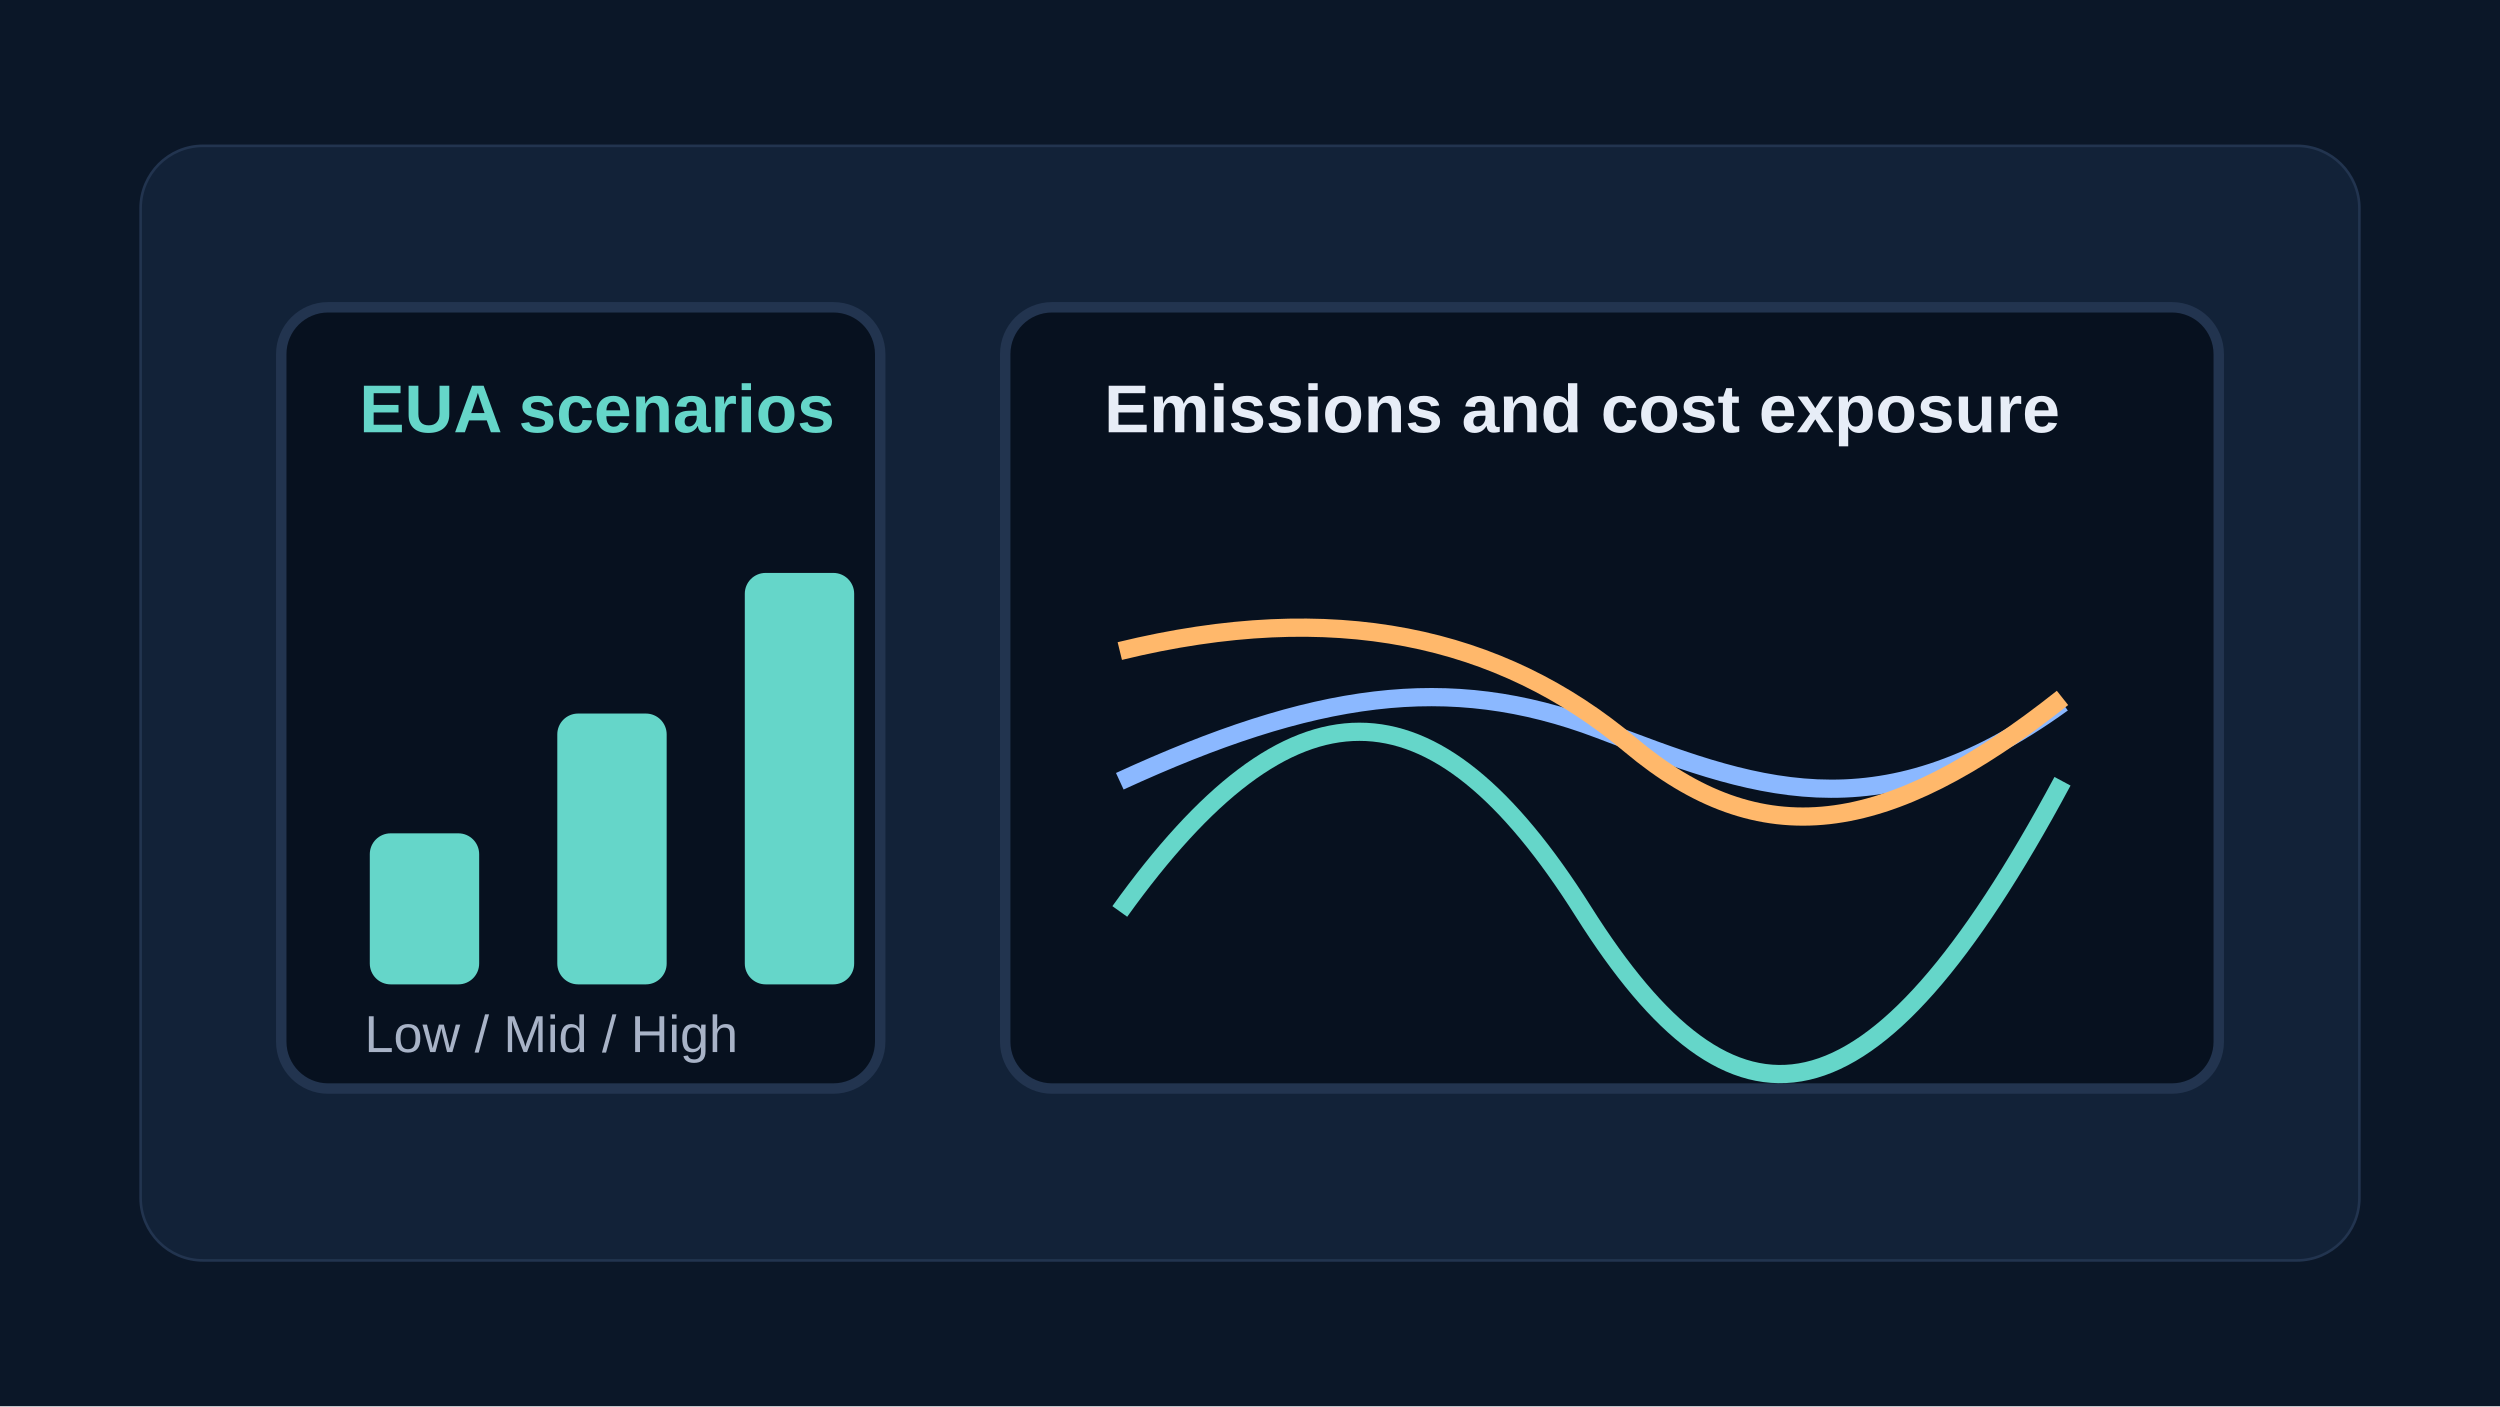
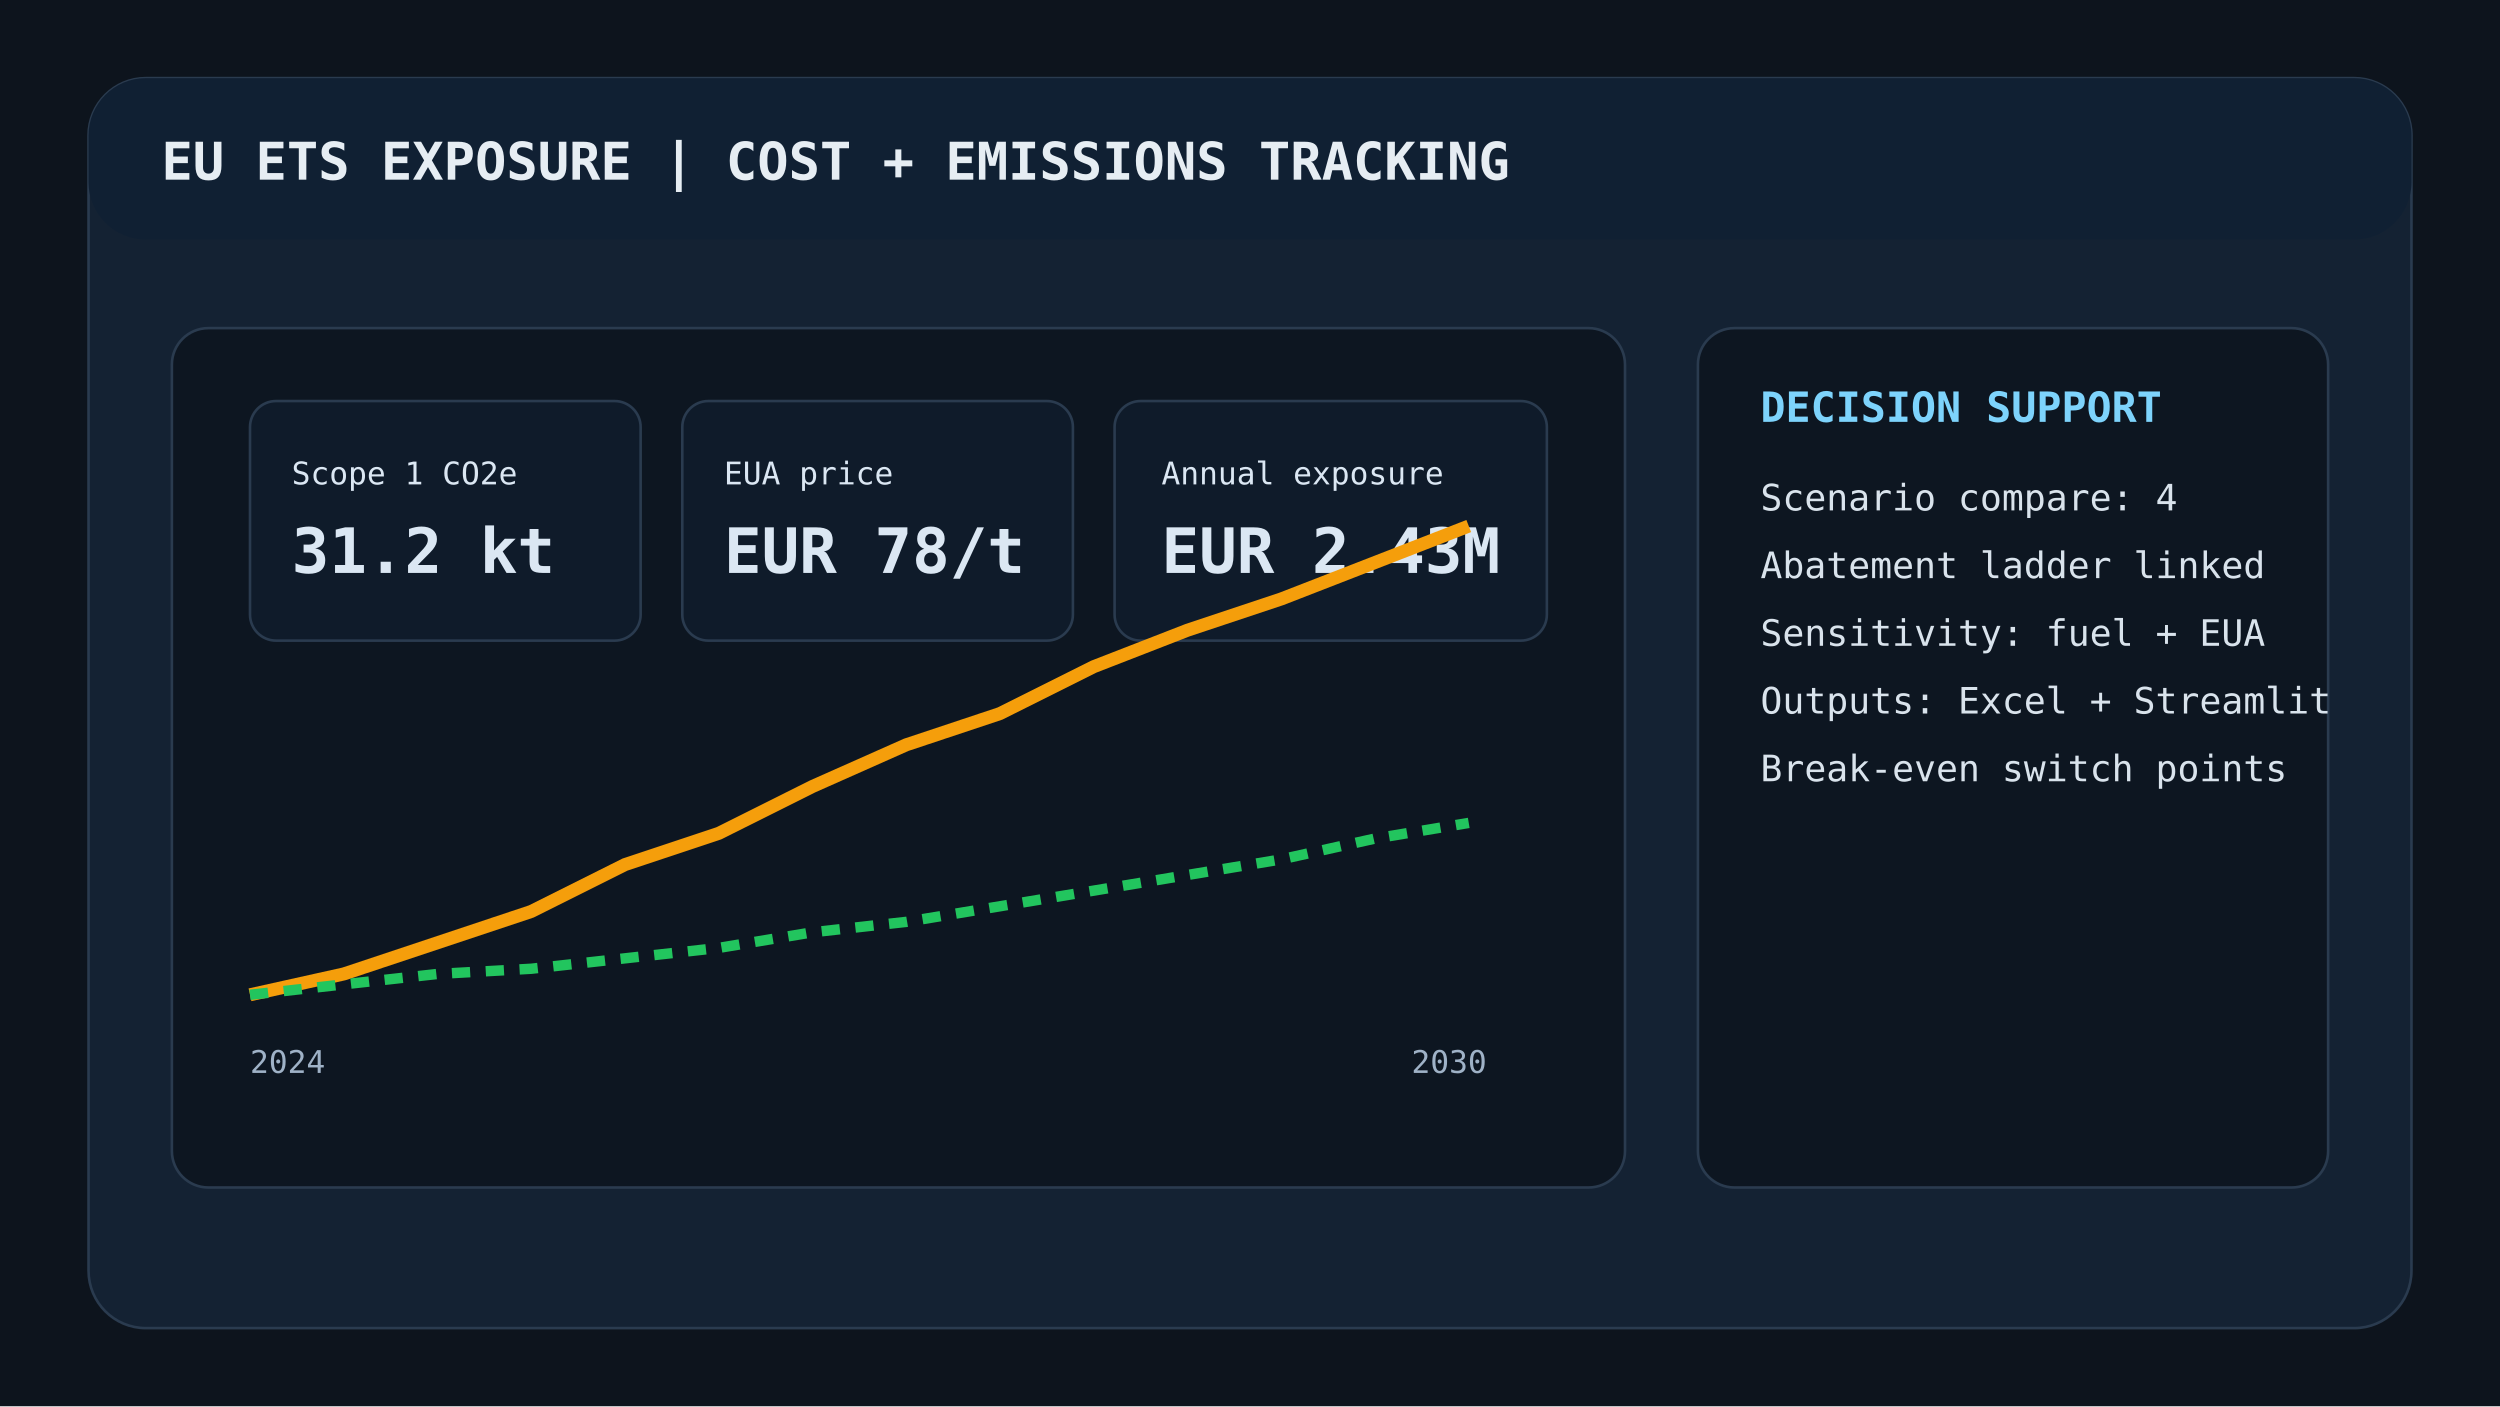
- <svg xmlns="http://www.w3.org/2000/svg" viewBox="0 0 960 540" role="img" aria-label="EU ETS exposure calculator">
-   <rect width="960" height="540" fill="#0b1728" />
-   <rect x="54" y="56" width="852" height="428" rx="24" fill="#122238" stroke="#22344f" />
-   <g fill="#07111f" stroke="#22344f" stroke-width="4">
-     <rect x="108" y="118" width="230" height="300" rx="18" />
-     <rect x="386" y="118" width="466" height="300" rx="18" />
+ <svg xmlns="http://www.w3.org/2000/svg" viewBox="0 0 960 540" role="img" aria-label="EU ETS exposure and carbon cost dashboard">
+   <rect width="960" height="540" fill="#0d141d" />
+   <rect x="34" y="30" width="892" height="480" rx="22" fill="#142233" stroke="#2a3b4f" />
+   <rect x="34" y="30" width="892" height="62" rx="22" fill="#102033" />
+   <text x="62" y="69" fill="#e6edf3" font-family="ui-monospace,monospace" font-size="20" font-weight="700">EU ETS EXPOSURE | COST + EMISSIONS TRACKING</text>
+   <rect x="66" y="126" width="558" height="330" rx="14" fill="#0d1621" stroke="#2a3b4f" />
+   <g fill="#0f1b2a" stroke="#2a3b4f">
+     <rect x="96" y="154" width="150" height="92" rx="10" />
+     <rect x="262" y="154" width="150" height="92" rx="10" />
+     <rect x="428" y="154" width="166" height="92" rx="10" />
  </g>
-   <text x="138" y="166" fill="#65d6c9" font-family="Arial, sans-serif" font-size="26" font-weight="700">EUA scenarios</text>
-   <text x="424" y="166" fill="#e7edf7" font-family="Arial, sans-serif" font-size="26" font-weight="700">Emissions and cost exposure</text>
-   <g fill="#65d6c9">
-     <rect x="142" y="320" width="42" height="58" rx="8" />
-     <rect x="214" y="274" width="42" height="104" rx="8" />
-     <rect x="286" y="220" width="42" height="158" rx="8" />
+   <g font-family="ui-monospace,monospace" fill="#dbe7f3">
+     <text x="112" y="186" font-size="12">Scope 1 CO2e</text>
+     <text x="112" y="220" font-size="24" font-weight="700">31.2 kt</text>
+     <text x="278" y="186" font-size="12">EUA price</text>
+     <text x="278" y="220" font-size="24" font-weight="700">EUR 78/t</text>
+     <text x="446" y="186" font-size="12">Annual exposure</text>
+     <text x="446" y="220" font-size="24" font-weight="700">EUR 2.43M</text>
  </g>
-   <g fill="none" stroke-width="7">
-     <path d="M430 350c66-92 120-92 178 0s110 88 184-50" stroke="#65d6c9" />
-     <path d="M430 300c74-34 126-42 184-20s106 42 178-10" stroke="#8bb8ff" />
-     <path d="M430 250c82-20 146-6 196 36s98 36 166-18" stroke="#ffb86b" />
+   <polyline points="96,382 132,374 168,362 204,350 240,332 276,320 312,302 348,286 384,274 420,256 456,242 492,230 528,216 564,202" fill="none" stroke="#f59e0b" stroke-width="5" />
+   <polyline points="96,382 132,378 168,374 204,372 240,368 276,364 312,358 348,354 384,348 420,342 456,336 492,330 528,322 564,316" fill="none" stroke="#22c55e" stroke-width="4" stroke-dasharray="7 6" />
+   <text x="96" y="412" fill="#9fb2c7" font-family="ui-monospace,monospace" font-size="12">2024</text>
+   <text x="542" y="412" fill="#9fb2c7" font-family="ui-monospace,monospace" font-size="12">2030</text>
+   <rect x="652" y="126" width="242" height="330" rx="14" fill="#0d1621" stroke="#2a3b4f" />
+   <text x="676" y="162" fill="#7dd3fc" font-family="ui-monospace,monospace" font-size="16" font-weight="700">DECISION SUPPORT</text>
+   <g font-family="ui-monospace,monospace" font-size="14" fill="#d9e3ec">
+     <text x="676" y="196">Scenario compare: 4</text>
+     <text x="676" y="222">Abatement ladder linked</text>
+     <text x="676" y="248">Sensitivity: fuel + EUA</text>
+     <text x="676" y="274">Outputs: Excel + Streamlit</text>
+     <text x="676" y="300">Break-even switch points</text>
  </g>
-   <text x="140" y="404" fill="#a8b3c7" font-family="Arial, sans-serif" font-size="20">Low / Mid / High</text>
</svg>
